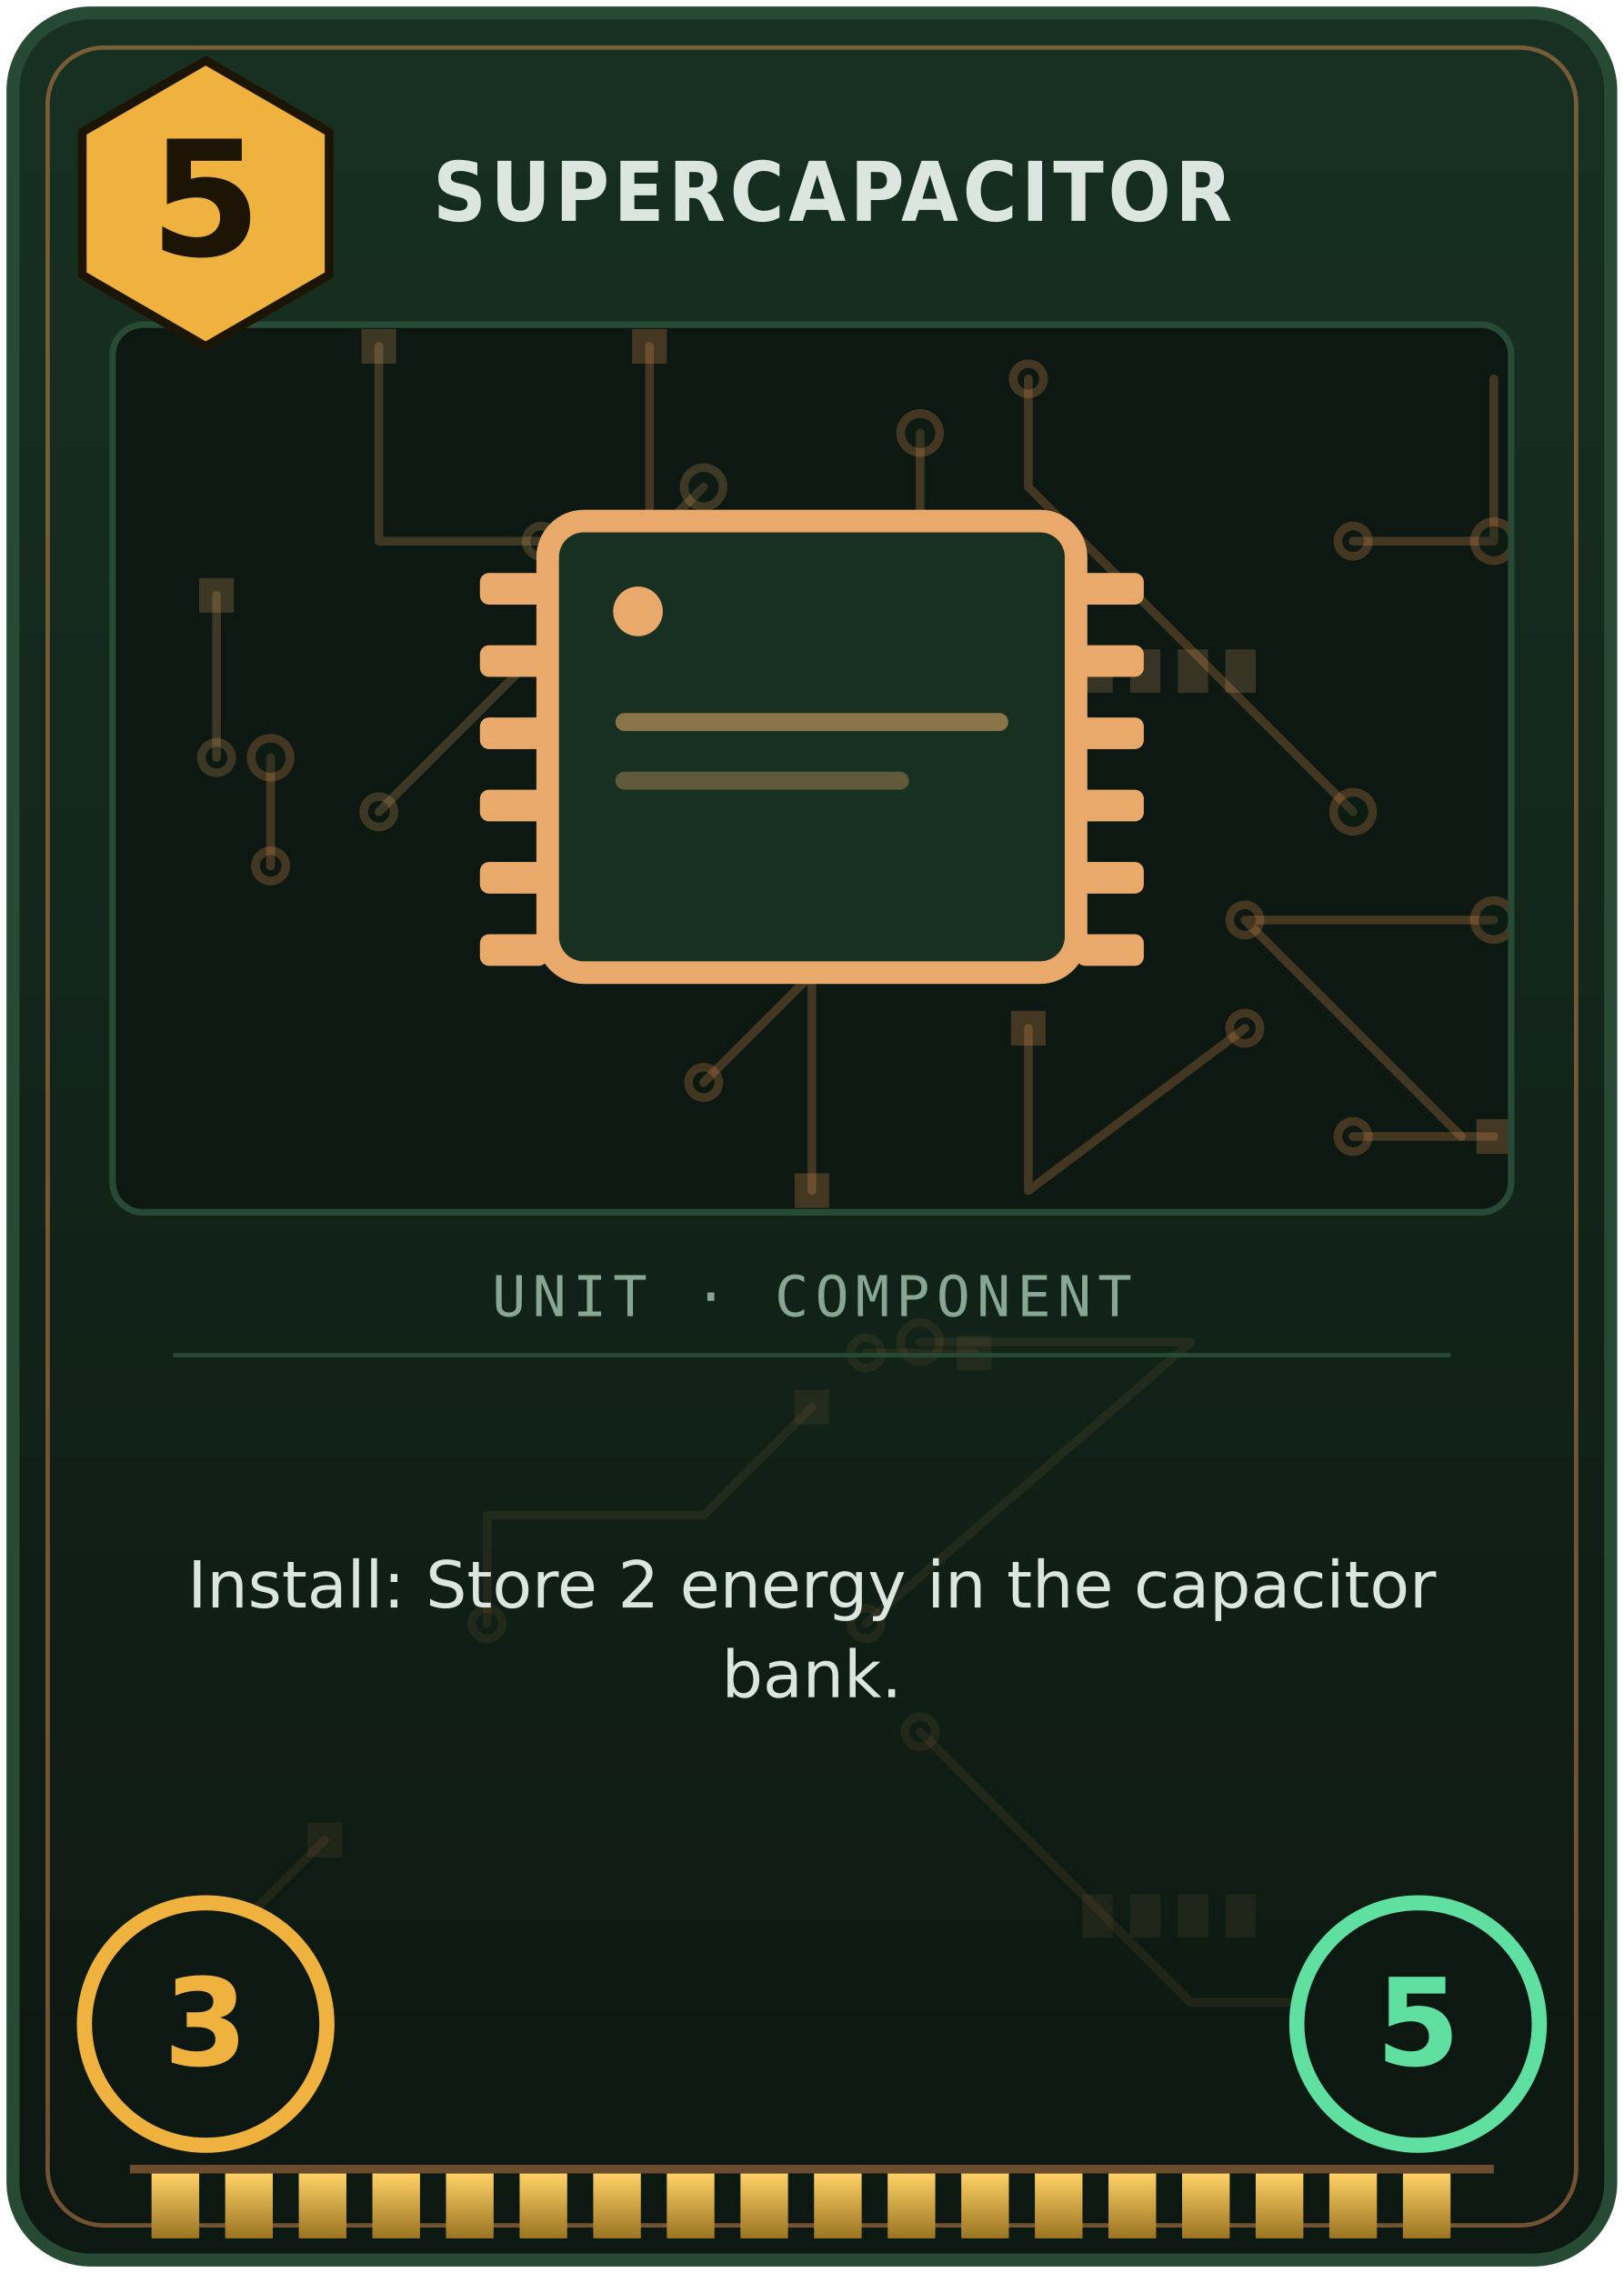
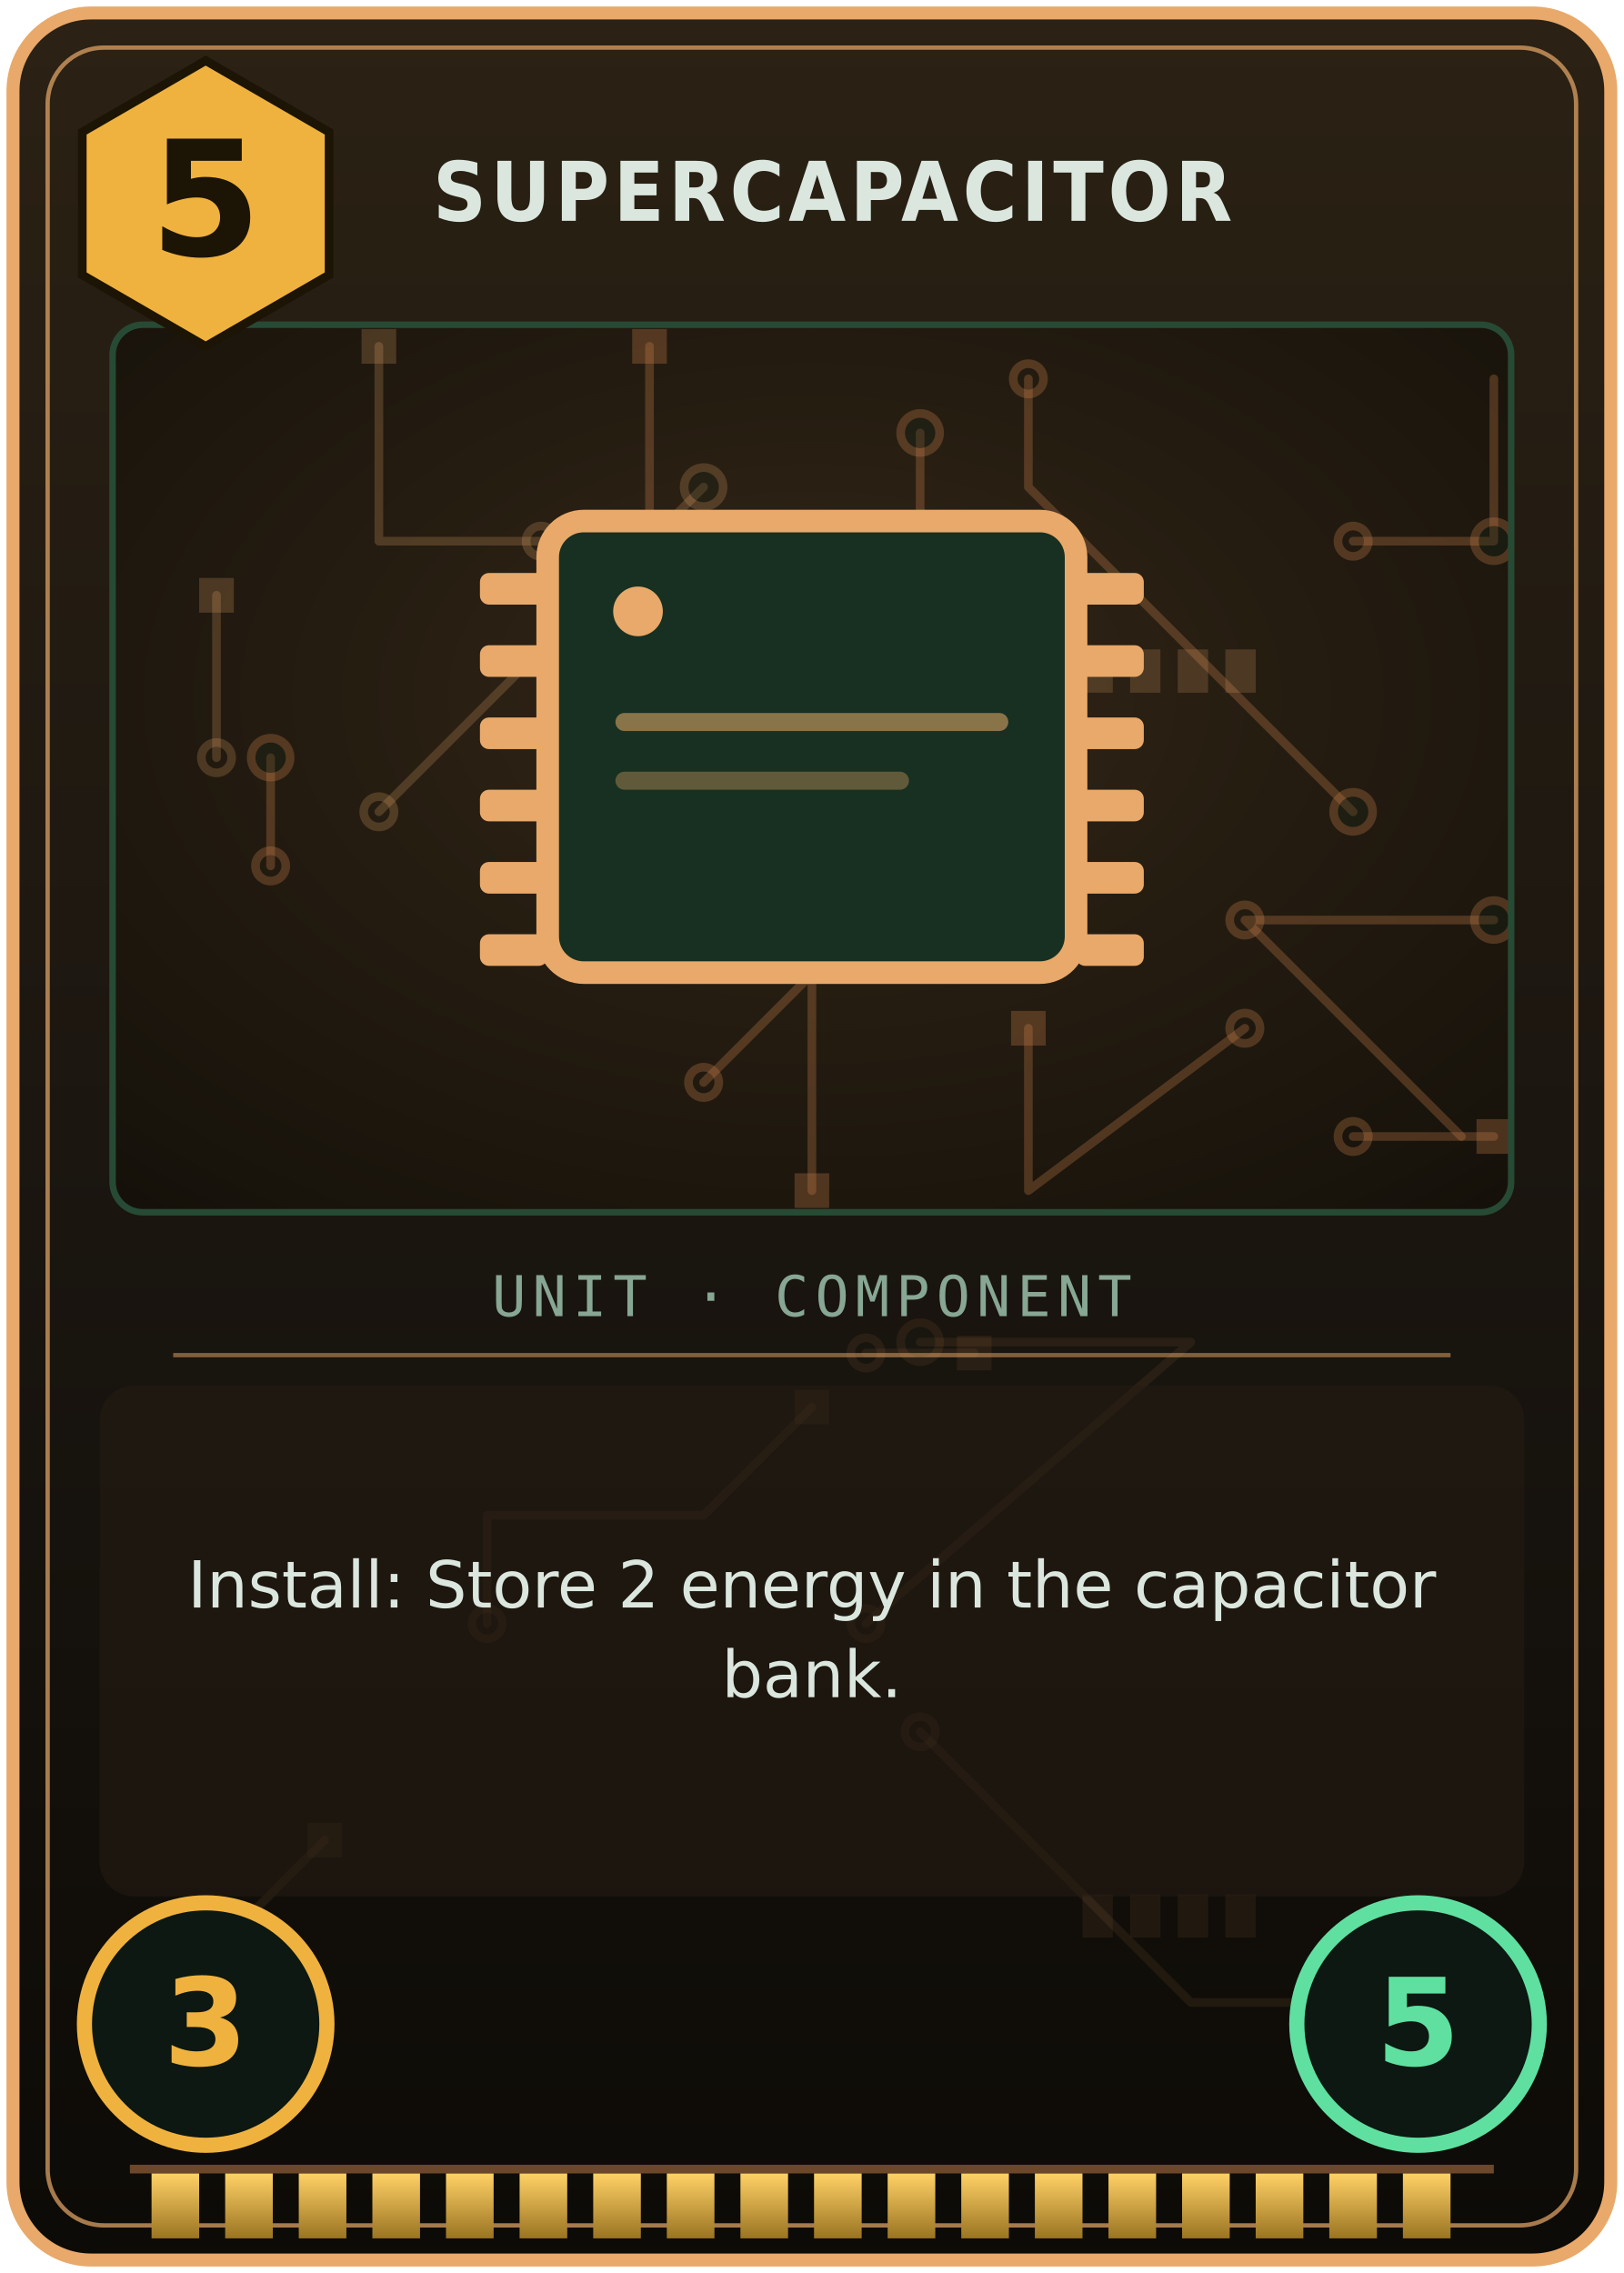
<svg xmlns="http://www.w3.org/2000/svg" width="750" height="1050" viewBox="0 0 750 1050">
  <defs>
    <linearGradient id="bggrad" x1="0" y1="0" x2="0" y2="1">
-       <stop offset="0" stop-color="#173021" />
-       <stop offset="0.5" stop-color="#122419" />
-       <stop offset="1" stop-color="#0c1811" />
+       <stop offset="0" stop-color="#2b2114" />
+       <stop offset="0.5" stop-color="#1b1610" />
+       <stop offset="1" stop-color="#0d0b07" />
    </linearGradient>
+     <radialGradient id="artgrad" cx="0.5" cy="0.42" r="0.75">
+       <stop offset="0" stop-color="#332617" />
+       <stop offset="1" stop-color="#15110a" />
+     </radialGradient>
    <linearGradient id="guldgrad" x1="0" y1="0" x2="0" y2="1">
      <stop offset="0" stop-color="#ffd166" />
      <stop offset="1" stop-color="#9a7422" />
    </linearGradient>
    <clipPath id="artclip">
      <rect x="52" y="150" width="646" height="410" rx="14" />
    </clipPath>
  </defs>
-   <rect x="6" y="6" width="738" height="1038" rx="36" fill="url(#bggrad)" stroke="#274a35" stroke-width="6" />
-   <rect x="22" y="22" width="706" height="1006" rx="26" fill="none" stroke="#c9814a" stroke-width="2" opacity="0.55" />
+   <rect x="6" y="6" width="738" height="1038" rx="36" fill="url(#bggrad)" stroke="#e8a96a" stroke-width="6" />
+   <rect x="22" y="22" width="706" height="1006" rx="26" fill="none" stroke="#e8a96a" stroke-width="2" opacity="0.7" />
  <circle cx="50" cy="950" r="7" fill="none" stroke="#c9814a" stroke-width="4" opacity="0.1" />
  <path d="M 50 950 L 150 850" fill="none" stroke="#c9814a" stroke-width="4" stroke-linecap="round" stroke-linejoin="round" opacity="0.1" />
  <rect x="142" y="842" width="16" height="16" fill="#c9814a" opacity="0.1" />
  <circle cx="425" cy="800" r="7" fill="none" stroke="#c9814a" stroke-width="4" opacity="0.1" />
  <path d="M 425 800 L 550 925 L 700 925 L 650 975" fill="none" stroke="#c9814a" stroke-width="4" stroke-linecap="round" stroke-linejoin="round" opacity="0.1" />
  <rect x="642" y="967" width="16" height="16" fill="#c9814a" opacity="0.1" />
  <circle cx="400" cy="625" r="7" fill="none" stroke="#c9814a" stroke-width="4" opacity="0.1" />
  <path d="M 400 625 L 450 625" fill="none" stroke="#c9814a" stroke-width="4" stroke-linecap="round" stroke-linejoin="round" opacity="0.1" />
  <rect x="442" y="617" width="16" height="16" fill="#c9814a" opacity="0.1" />
  <circle cx="225" cy="750" r="7" fill="none" stroke="#c9814a" stroke-width="4" opacity="0.1" />
  <path d="M 225 750 L 225 700 L 325 700 L 375 650" fill="none" stroke="#c9814a" stroke-width="4" stroke-linecap="round" stroke-linejoin="round" opacity="0.1" />
  <rect x="367" y="642" width="16" height="16" fill="#c9814a" opacity="0.1" />
  <circle cx="400" cy="750" r="7" fill="none" stroke="#c9814a" stroke-width="4" opacity="0.1" />
  <path d="M 400 750 L 550 620 L 550 620 L 425 620" fill="none" stroke="#c9814a" stroke-width="4" stroke-linecap="round" stroke-linejoin="round" opacity="0.1" />
  <circle cx="425" cy="620" r="9" fill="#122419" stroke="#c9814a" stroke-width="4" opacity="0.1" />
  <rect x="500" y="875" width="14" height="20" fill="#c9814a" opacity="0.09" />
  <rect x="522" y="875" width="14" height="20" fill="#c9814a" opacity="0.09" />
  <rect x="544" y="875" width="14" height="20" fill="#c9814a" opacity="0.09" />
  <rect x="566" y="875" width="14" height="20" fill="#c9814a" opacity="0.09" />
  <g clip-path="url(#artclip)">
-     <rect x="52" y="150" width="646" height="410" fill="#0c1811" />
+     <rect x="52" y="150" width="646" height="410" fill="url(#artgrad)" />
    <circle cx="375" cy="275" r="7" fill="none" stroke="#c9814a" stroke-width="4" opacity="0.3" />
    <path d="M 375 275 L 300 275 L 300 160" fill="none" stroke="#c9814a" stroke-width="4" stroke-linecap="round" stroke-linejoin="round" opacity="0.3" />
    <rect x="292" y="152" width="16" height="16" fill="#c9814a" opacity="0.3" />
    <circle cx="125" cy="400" r="7" fill="none" stroke="#c9814a" stroke-width="4" opacity="0.3" />
    <path d="M 125 400 L 125 350" fill="none" stroke="#c9814a" stroke-width="4" stroke-linecap="round" stroke-linejoin="round" opacity="0.3" />
    <circle cx="125" cy="350" r="9" fill="#122419" stroke="#c9814a" stroke-width="4" opacity="0.3" />
    <circle cx="325" cy="500" r="7" fill="none" stroke="#c9814a" stroke-width="4" opacity="0.3" />
    <path d="M 325 500 L 375 450 L 375 550" fill="none" stroke="#c9814a" stroke-width="4" stroke-linecap="round" stroke-linejoin="round" opacity="0.3" />
    <rect x="367" y="542" width="16" height="16" fill="#c9814a" opacity="0.3" />
    <circle cx="575" cy="425" r="7" fill="none" stroke="#c9814a" stroke-width="4" opacity="0.3" />
    <path d="M 575 425 L 675 525 L 575 425 L 690 425" fill="none" stroke="#c9814a" stroke-width="4" stroke-linecap="round" stroke-linejoin="round" opacity="0.3" />
    <circle cx="690" cy="425" r="9" fill="#122419" stroke="#c9814a" stroke-width="4" opacity="0.3" />
    <circle cx="575" cy="475" r="7" fill="none" stroke="#c9814a" stroke-width="4" opacity="0.3" />
    <path d="M 575 475 L 475 550 L 475 475" fill="none" stroke="#c9814a" stroke-width="4" stroke-linecap="round" stroke-linejoin="round" opacity="0.3" />
    <rect x="467" y="467" width="16" height="16" fill="#c9814a" opacity="0.3" />
    <circle cx="425" cy="325" r="7" fill="none" stroke="#c9814a" stroke-width="4" opacity="0.3" />
    <path d="M 425 325 L 425 200" fill="none" stroke="#c9814a" stroke-width="4" stroke-linecap="round" stroke-linejoin="round" opacity="0.3" />
    <circle cx="425" cy="200" r="9" fill="#122419" stroke="#c9814a" stroke-width="4" opacity="0.3" />
    <circle cx="625" cy="250" r="7" fill="none" stroke="#c9814a" stroke-width="4" opacity="0.3" />
    <path d="M 625 250 L 690 250 L 690 175 L 690 250" fill="none" stroke="#c9814a" stroke-width="4" stroke-linecap="round" stroke-linejoin="round" opacity="0.3" />
    <circle cx="690" cy="250" r="9" fill="#122419" stroke="#c9814a" stroke-width="4" opacity="0.3" />
    <circle cx="625" cy="525" r="7" fill="none" stroke="#c9814a" stroke-width="4" opacity="0.3" />
    <path d="M 625 525 L 690 525" fill="none" stroke="#c9814a" stroke-width="4" stroke-linecap="round" stroke-linejoin="round" opacity="0.3" />
    <rect x="682" y="517" width="16" height="16" fill="#c9814a" opacity="0.3" />
    <circle cx="475" cy="175" r="7" fill="none" stroke="#c9814a" stroke-width="4" opacity="0.3" />
    <path d="M 475 175 L 475 225 L 625 375" fill="none" stroke="#c9814a" stroke-width="4" stroke-linecap="round" stroke-linejoin="round" opacity="0.3" />
    <circle cx="625" cy="375" r="9" fill="#122419" stroke="#c9814a" stroke-width="4" opacity="0.3" />
    <rect x="250" y="325" width="14" height="20" fill="#c9814a" opacity="0.27" />
    <rect x="272" y="325" width="14" height="20" fill="#c9814a" opacity="0.27" />
    <rect x="294" y="325" width="14" height="20" fill="#c9814a" opacity="0.27" />
    <rect x="316" y="325" width="14" height="20" fill="#c9814a" opacity="0.27" />
    <circle cx="175" cy="375" r="7" fill="none" stroke="#e8a96a" stroke-width="4" opacity="0.22" />
    <path d="M 175 375 L 325 225" fill="none" stroke="#e8a96a" stroke-width="4" stroke-linecap="round" stroke-linejoin="round" opacity="0.22" />
    <circle cx="325" cy="225" r="9" fill="#122419" stroke="#e8a96a" stroke-width="4" opacity="0.22" />
    <circle cx="100" cy="350" r="7" fill="none" stroke="#e8a96a" stroke-width="4" opacity="0.22" />
    <path d="M 100 350 L 100 275" fill="none" stroke="#e8a96a" stroke-width="4" stroke-linecap="round" stroke-linejoin="round" opacity="0.22" />
    <rect x="92" y="267" width="16" height="16" fill="#e8a96a" opacity="0.22" />
    <circle cx="250" cy="250" r="7" fill="none" stroke="#e8a96a" stroke-width="4" opacity="0.22" />
    <path d="M 250 250 L 175 250 L 175 160" fill="none" stroke="#e8a96a" stroke-width="4" stroke-linecap="round" stroke-linejoin="round" opacity="0.22" />
    <rect x="167" y="152" width="16" height="16" fill="#e8a96a" opacity="0.22" />
    <rect x="500" y="300" width="14" height="20" fill="#e8a96a" opacity="0.198" />
    <rect x="522" y="300" width="14" height="20" fill="#e8a96a" opacity="0.198" />
    <rect x="544" y="300" width="14" height="20" fill="#e8a96a" opacity="0.198" />
    <rect x="566" y="300" width="14" height="20" fill="#e8a96a" opacity="0.198" />
    <g transform="translate(375 345) scale(1.043) translate(-375 -345)">
      <rect x="228" y="268" width="30" height="14" rx="4" fill="#e8a96a" />
      <rect x="492" y="268" width="30" height="14" rx="4" fill="#e8a96a" />
      <rect x="228" y="300" width="30" height="14" rx="4" fill="#e8a96a" />
      <rect x="492" y="300" width="30" height="14" rx="4" fill="#e8a96a" />
      <rect x="228" y="332" width="30" height="14" rx="4" fill="#e8a96a" />
      <rect x="492" y="332" width="30" height="14" rx="4" fill="#e8a96a" />
      <rect x="228" y="364" width="30" height="14" rx="4" fill="#e8a96a" />
      <rect x="492" y="364" width="30" height="14" rx="4" fill="#e8a96a" />
      <rect x="228" y="396" width="30" height="14" rx="4" fill="#e8a96a" />
      <rect x="492" y="396" width="30" height="14" rx="4" fill="#e8a96a" />
      <rect x="228" y="428" width="30" height="14" rx="4" fill="#e8a96a" />
      <rect x="492" y="428" width="30" height="14" rx="4" fill="#e8a96a" />
      <rect x="258" y="245" width="234" height="200" rx="16" fill="#173021" stroke="#e8a96a" stroke-width="10" />
      <circle cx="298" cy="285" r="11" fill="#e8a96a" />
      <rect x="288" y="330" width="174" height="8" rx="4" fill="#e8a96a" opacity="0.55" />
      <rect x="288" y="356" width="130" height="8" rx="4" fill="#e8a96a" opacity="0.35" />
    </g>
  </g>
  <rect x="52" y="150" width="646" height="410" rx="14" fill="none" stroke="#274a35" stroke-width="3" />
  <text x="200" y="102" font-family="DejaVu Sans Condensed" font-weight="bold" font-size="38" letter-spacing="2" fill="#dbe7de">SUPERCAPACITOR</text>
  <polygon points="95,28 152,61 152,127 95,160 38,127 38,61" fill="#f0b23e" stroke="#1c1405" stroke-width="4" />
  <text x="95" y="118" text-anchor="middle" font-family="DejaVu Sans" font-weight="bold" font-size="74" fill="#1c1405">5</text>
  <text x="375" y="608" text-anchor="middle" font-family="DejaVu Sans Mono" font-size="26" letter-spacing="3" fill="#87a693">UNIT · COMPONENT</text>
-   <line x1="80" y1="626" x2="670" y2="626" stroke="#274a35" stroke-width="2" />
+   <line x1="80" y1="626" x2="670" y2="626" stroke="#e8a96a" stroke-width="2" opacity="0.5" />
+   <rect x="46" y="640" width="658" height="236" rx="16" fill="#241c12" opacity="0.55" />
  <text x="375" y="742.6" text-anchor="middle" font-family="DejaVu Sans" font-size="30" fill="#dbe7de">Install: Store 2 energy in the capacitor</text>
  <text x="375" y="784.0" text-anchor="middle" font-family="DejaVu Sans" font-size="30" fill="#dbe7de">bank.</text>
  <circle cx="95" cy="935" r="56" fill="#0c1811" stroke="#f0b23e" stroke-width="7" />
  <text x="95" y="954" text-anchor="middle" font-family="DejaVu Sans" font-weight="bold" font-size="56" fill="#f0b23e">3</text>
  <circle cx="655" cy="935" r="56" fill="#0c1811" stroke="#5fe0a0" stroke-width="7" />
  <text x="655" y="954" text-anchor="middle" font-family="DejaVu Sans" font-weight="bold" font-size="56" fill="#5fe0a0">5</text>
  <rect x="70" y="1004" width="22" height="30" fill="url(#guldgrad)" />
  <rect x="104" y="1004" width="22" height="30" fill="url(#guldgrad)" />
  <rect x="138" y="1004" width="22" height="30" fill="url(#guldgrad)" />
  <rect x="172" y="1004" width="22" height="30" fill="url(#guldgrad)" />
  <rect x="206" y="1004" width="22" height="30" fill="url(#guldgrad)" />
  <rect x="240" y="1004" width="22" height="30" fill="url(#guldgrad)" />
  <rect x="274" y="1004" width="22" height="30" fill="url(#guldgrad)" />
  <rect x="308" y="1004" width="22" height="30" fill="url(#guldgrad)" />
  <rect x="342" y="1004" width="22" height="30" fill="url(#guldgrad)" />
  <rect x="376" y="1004" width="22" height="30" fill="url(#guldgrad)" />
  <rect x="410" y="1004" width="22" height="30" fill="url(#guldgrad)" />
  <rect x="444" y="1004" width="22" height="30" fill="url(#guldgrad)" />
  <rect x="478" y="1004" width="22" height="30" fill="url(#guldgrad)" />
  <rect x="512" y="1004" width="22" height="30" fill="url(#guldgrad)" />
  <rect x="546" y="1004" width="22" height="30" fill="url(#guldgrad)" />
  <rect x="580" y="1004" width="22" height="30" fill="url(#guldgrad)" />
  <rect x="614" y="1004" width="22" height="30" fill="url(#guldgrad)" />
  <rect x="648" y="1004" width="22" height="30" fill="url(#guldgrad)" />
  <rect x="60" y="1000" width="630" height="4" fill="#c9814a" opacity="0.5" />
</svg>
